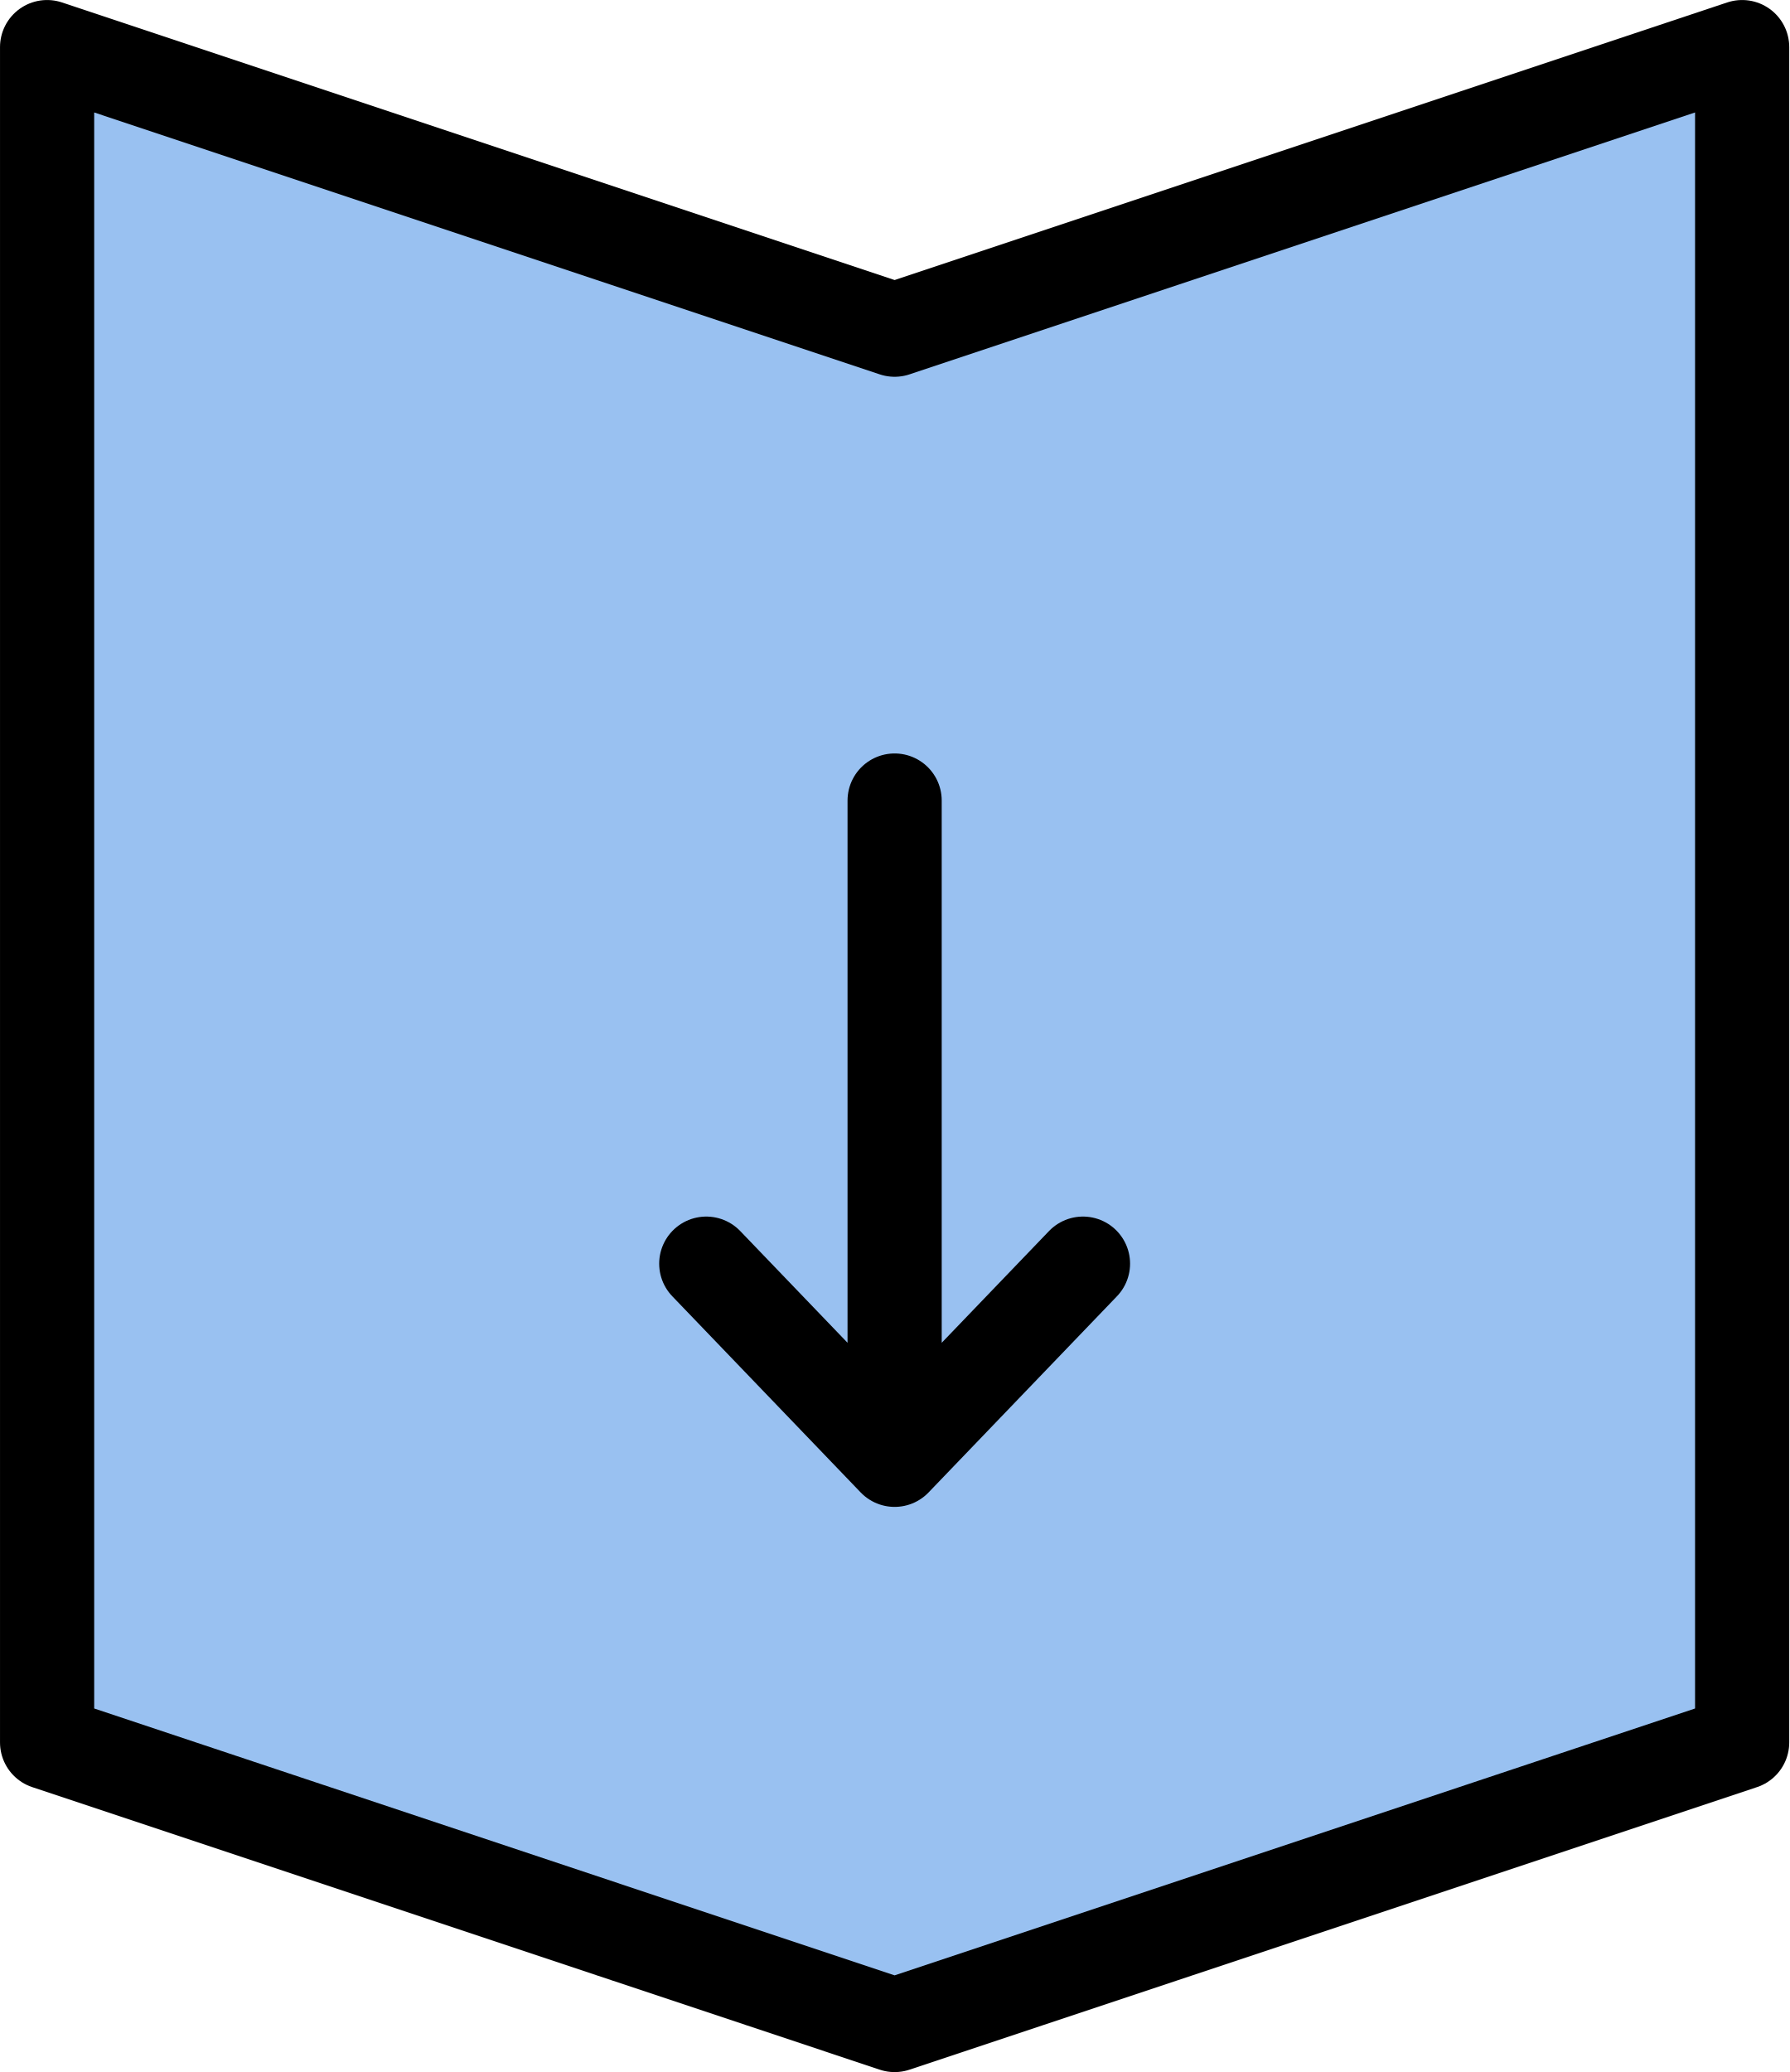
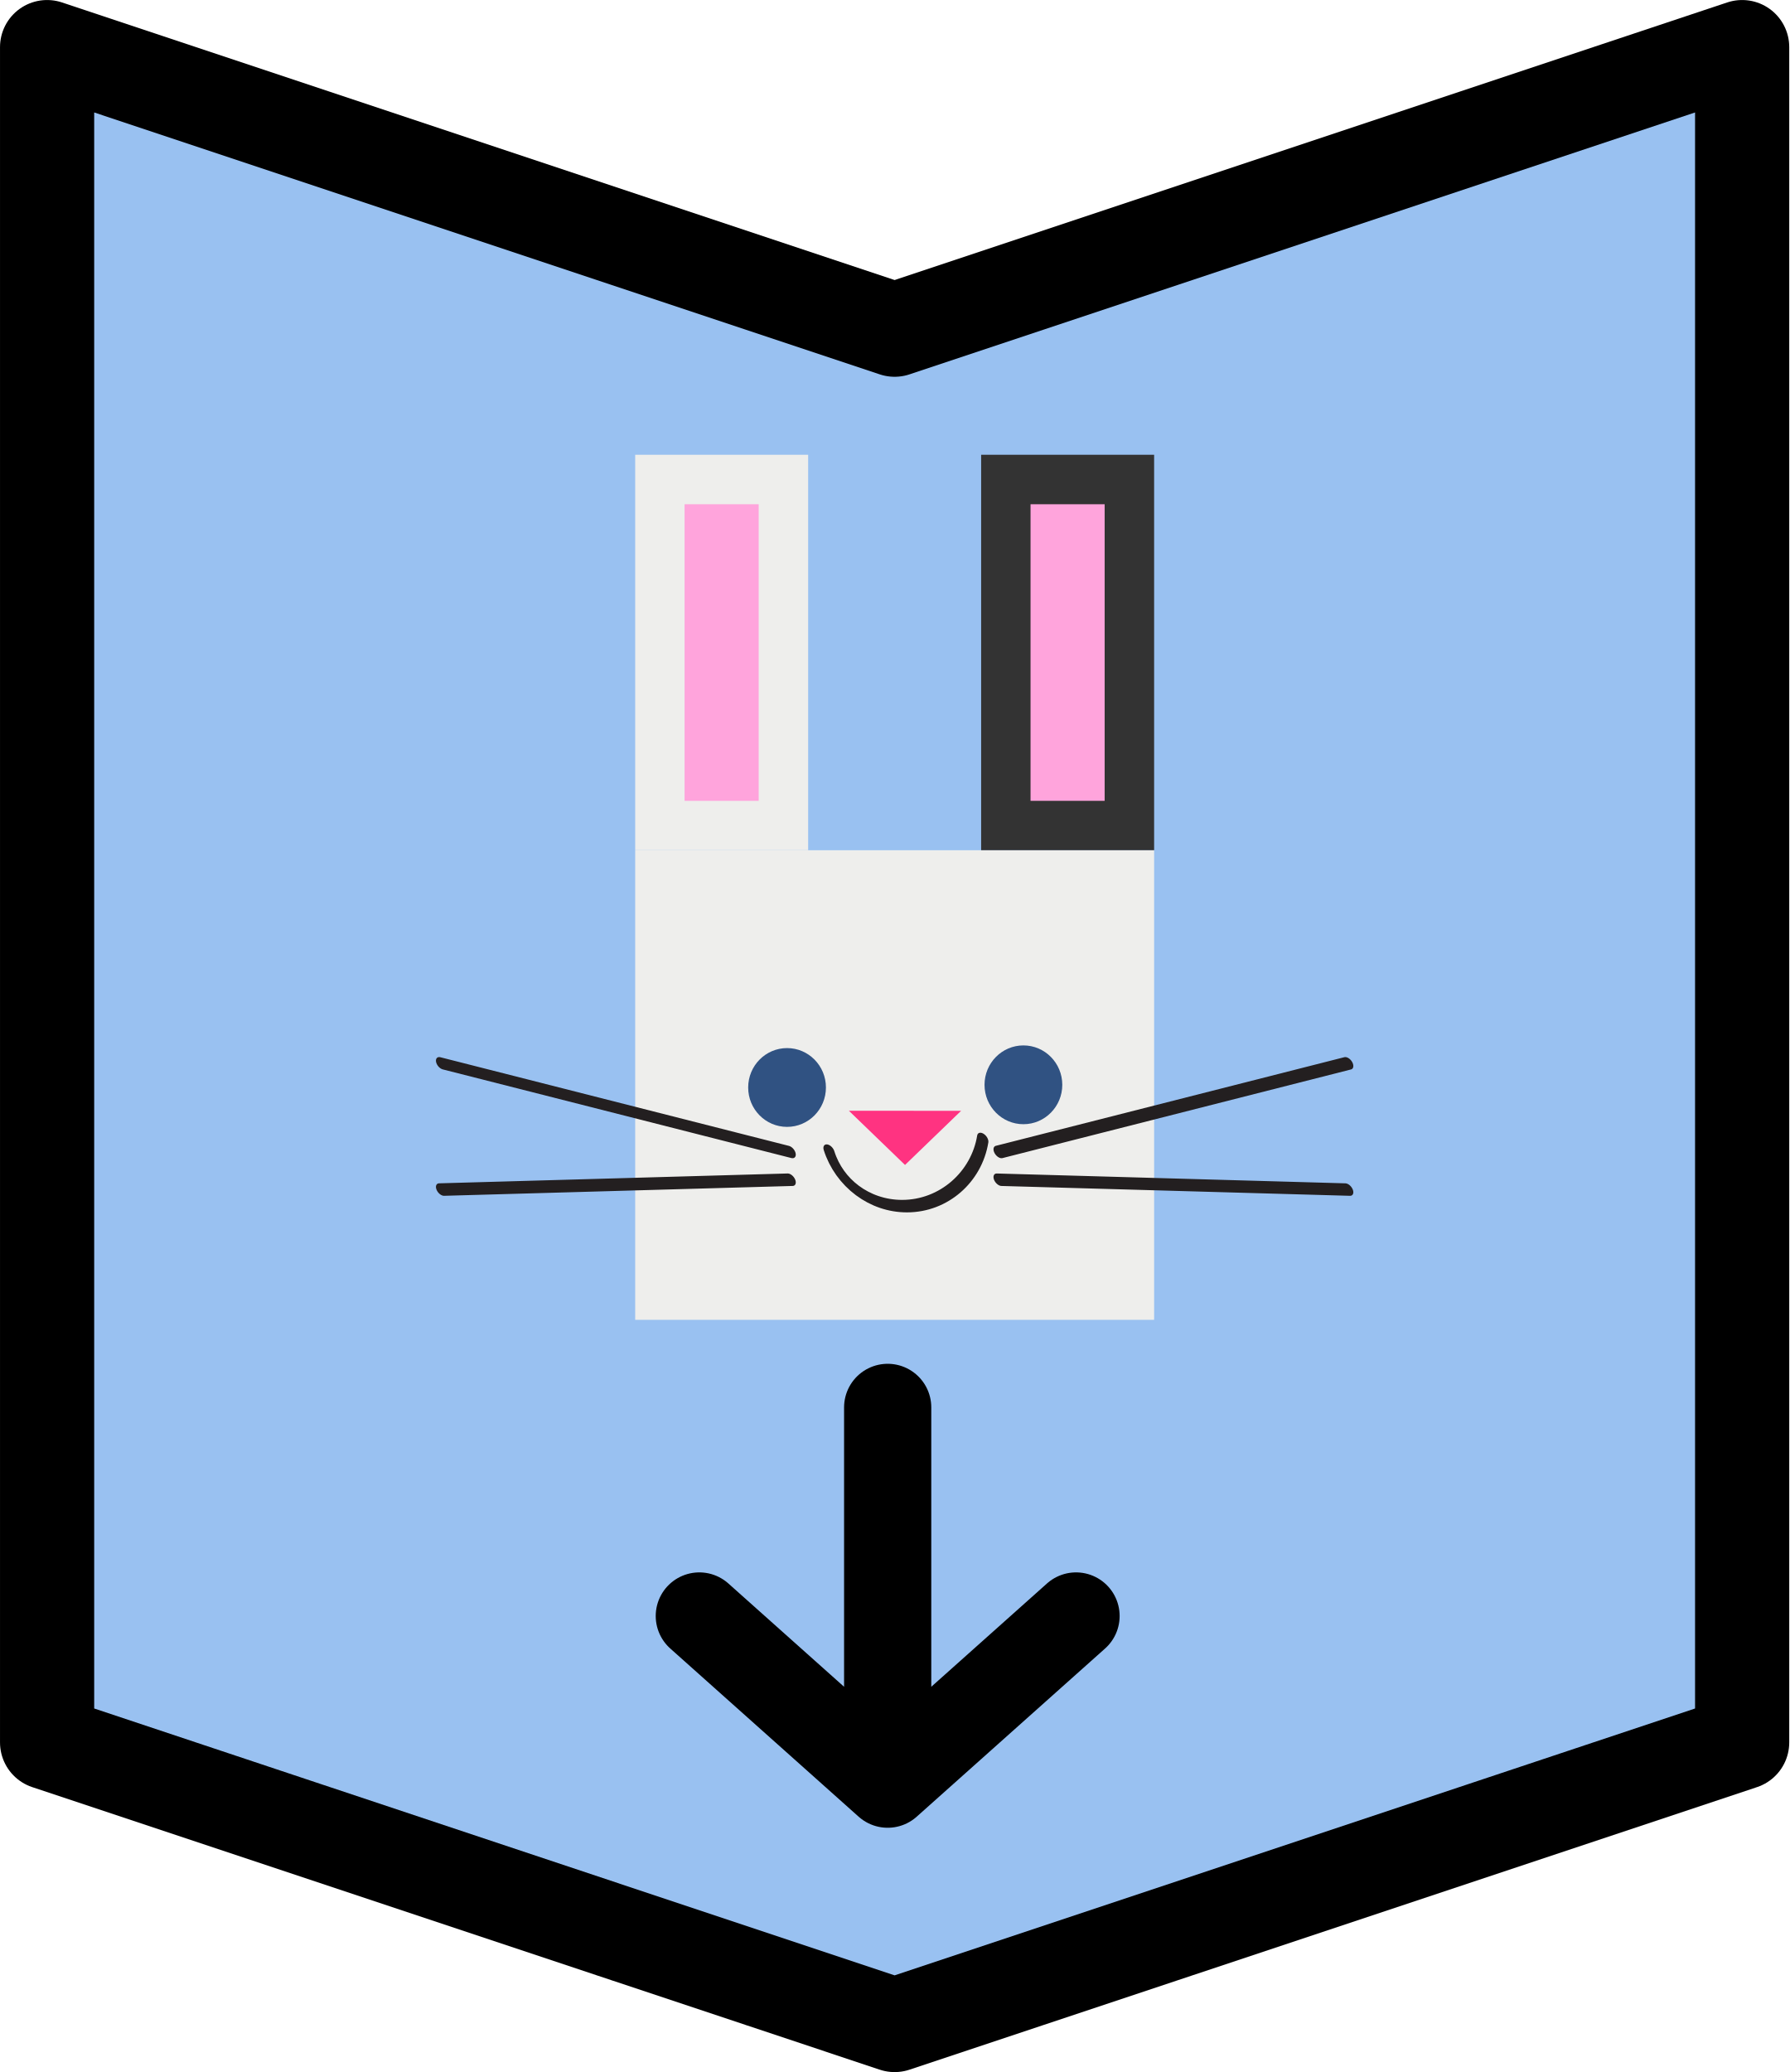
<svg xmlns="http://www.w3.org/2000/svg" width="25.135mm" height="29.104mm" viewBox="0 0 25.135 29.104" version="1.1" id="svg8">
  <defs id="defs2">
    </defs>
  <g id="layer1" transform="translate(6.614646,122.6918)">
    <path id="rect833-9-41-4-7" style="fill:#99c1f1;stroke:#000000;stroke-width:1.323;stroke-linecap:round;stroke-linejoin:round;stroke-miterlimit:4;stroke-dasharray:none;stop-color:#000000" d="m -5.953,-122.03 11.906,3.969 11.906,-3.969 v 23.813 l -11.906,3.969 -11.906,-3.969 z" />
-     <path id="path5958-3-8" style="font-variation-settings:normal;vector-effect:none;fill:none;fill-opacity:1;stroke:#000000;stroke-width:1.323;stroke-linecap:round;stroke-linejoin:round;stroke-miterlimit:4;stroke-dasharray:none;stroke-dashoffset:0;stroke-opacity:1;stop-color:#000000" d="m 3.307,-104.942 2.646,2.755 2.646,-2.755 m -2.646,-6.505 v 9.26" />
+     <g id="g890" transform="translate(-24.57158)">
+       <path id="path840-7" style="font-variation-settings:normal;vector-effect:none;fill:none;fill-opacity:1;stroke:#000000;stroke-width:1.225;stroke-linecap:round;stroke-linejoin:round;stroke-miterlimit:4;stroke-dasharray:none;stroke-dashoffset:0;stroke-opacity:1;stop-color:#000000" d="m 30.427,-102.923 v 5.292 m -2.646,-2.362 2.646,2.362 2.646,-2.362" />
+       <rect style="fill:#eeeeec;fill-opacity:1;stroke-width:0.346;stroke-linecap:round;stroke-linejoin:round;stop-color:#000000" id="rect857" width="7.29" height="6.596" x="26.88" y="-110.749" />
+       <rect style="fill:#eeeeec;fill-opacity:1;stroke-width:0.385;stroke-linecap:round;stroke-linejoin:round;stop-color:#000000" id="rect861" width="2.43" height="5.554" x="26.88" y="-116.304" />
+       <rect style="fill:#333333;fill-opacity:1;stroke-width:0.385;stroke-linecap:round;stroke-linejoin:round;stop-color:#000000" id="rect861-3" width="2.43" height="5.554" x="31.74" y="-116.304" />
+       <rect style="fill:#ffa4dc;fill-opacity:1;stroke-width:0.218;stroke-linecap:round;stroke-linejoin:round;stop-color:#000000" id="rect883" width="1.041" height="4.166" x="27.574" y="-115.609" />
+       <rect style="fill:#ffa4dc;fill-opacity:1;stroke-width:0.218;stroke-linecap:round;stroke-linejoin:round;stop-color:#000000" id="rect883-6" width="1.041" height="4.166" x="32.434" y="-115.609" />
+       <g id="g1036" transform="matrix(0.2624021,0.1251594,0,0.2624021,-1.480452,-139.8194)">
+         <ellipse fill="#305282" cx="128.753" cy="123.485" id="circle327-8-0-3-0" style="stroke-width:0.064" transform="matrix(0.9025853,-0.4305111,0,1,0,0)" rx="2.306" ry="2.109" />
+         <ellipse fill="#305282" cx="142.772" cy="123.342" id="circle329-8-5-7-9" style="stroke-width:0.064" transform="matrix(0.9025853,-0.4305111,0,1,0,0)" rx="2.306" ry="2.109" />
+         <path fill="#ff3381" d="m 122.526,69.19 -3.004,-1.467 6.008,-2.865" id="path333-1-2-2-3" style="stroke-width:0.061" />
+         <path fill="none" stroke="#231f20" stroke-width="0.836" stroke-linecap="round" stroke-linejoin="round" stroke-miterlimit="10" d="m 126.688,65.814 c -0.331,2.195 -2.081,4.587 -4.186,5.592 -1.892,0.903 -3.5,0.423 -4.044,-1.043 m 9.106,-4.271 18.661,-13.646 m -18.661,15.132 18.661,-8.374 M 116.376,71.428 97.715,75.584 m 18.661,-2.67 -18.661,9.428" id="path335-8-9-6-6" style="stroke-width:0.603;stroke-miterlimit:10;stroke-dasharray:none" />
+       </g>
+     </g>
  </g>
</svg>
